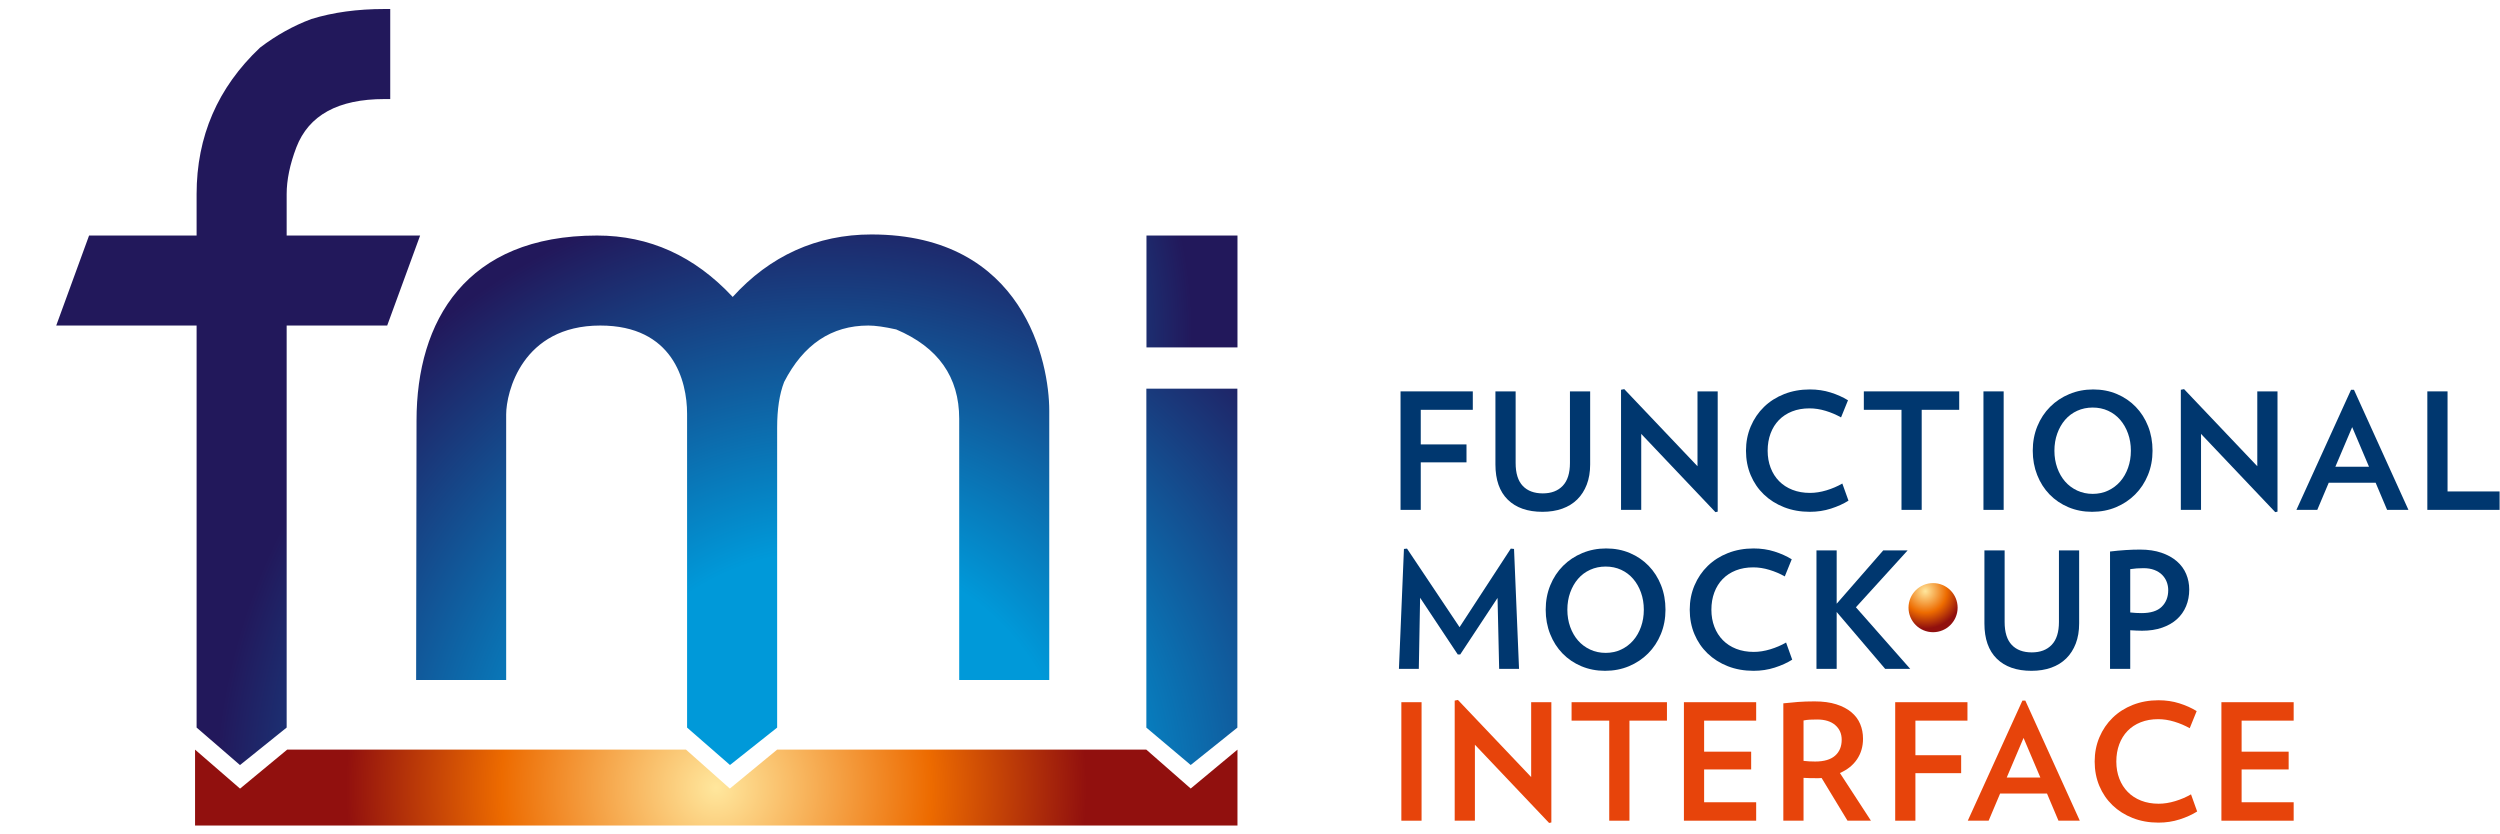
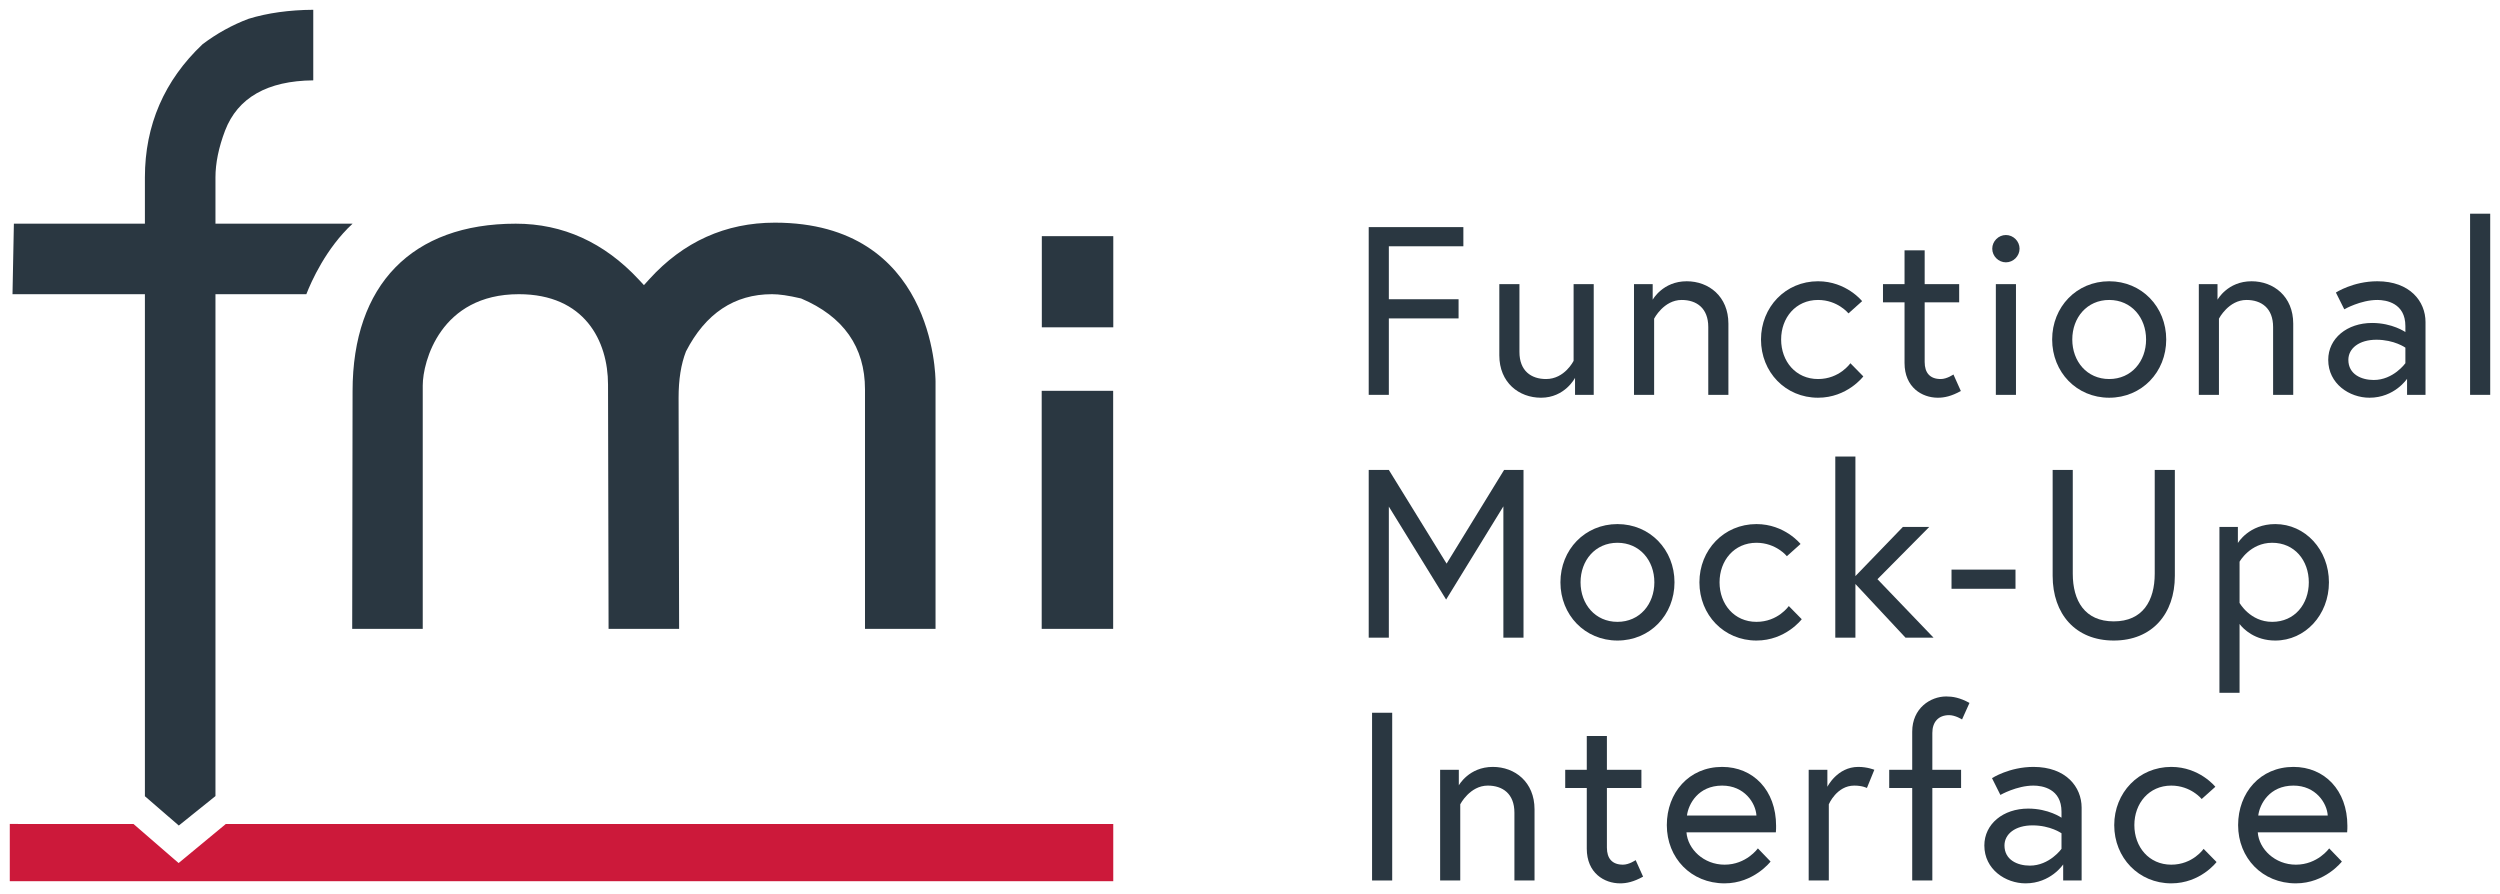
- <svg xmlns="http://www.w3.org/2000/svg" width="100%" height="100%" viewBox="0 0 1809 603" version="1.1" xml:space="preserve" style="fill-rule:evenodd;clip-rule:evenodd;stroke-linejoin:round;stroke-miterlimit:1.414;">
-   <path d="M1381,439.696c0,9.807 7.96,17.769 17.765,17.769c9.805,0 17.766,-7.962 17.766,-17.769c0,-9.807 -7.961,-17.769 -17.766,-17.769c-9.805,0 -17.765,7.962 -17.765,17.769Z" style="fill:url(#_Radial1);" />
-   <path d="M1028.06,296.543l0,25.032l33.097,0l0,12.981l-33.097,0l0,34.39l-14.628,0l0,-85.743l52.287,0l0,13.34l-37.659,0Z" style="fill:#00376f;fill-rule:nonzero;" />
-   <path d="M1150.64,336.079c0,5.459 -0.822,10.312 -2.453,14.562c-1.647,4.254 -3.947,7.838 -6.903,10.763c-2.969,2.919 -6.572,5.144 -10.822,6.666c-4.25,1.518 -9.028,2.281 -14.328,2.281c-10.757,0 -19.129,-2.928 -25.085,-8.772c-5.972,-5.85 -8.959,-14.35 -8.959,-25.5l0,-52.875l14.625,0l0,51.822c0,7.409 1.715,12.928 5.144,16.553c3.434,3.625 8.268,5.437 14.509,5.437c6.162,0 10.972,-1.834 14.444,-5.5c3.475,-3.662 5.203,-9.162 5.203,-16.49l0,-51.822l14.625,0l0,52.875Z" style="fill:#00376f;fill-rule:nonzero;" />
-   <path d="M1241.29,370.585l-53.693,-56.612l0,54.975l-14.616,0l0,-86.91l2.337,-0.468l52.988,55.793l0,-54.159l14.622,0l0,87.031l-1.638,0.35Z" style="fill:#00376f;fill-rule:nonzero;" />
-   <path d="M1337.56,362.281c-3.587,2.263 -7.8,4.172 -12.631,5.729c-4.838,1.562 -9.947,2.34 -15.325,2.34c-6.781,0 -13.003,-1.112 -18.656,-3.331c-5.654,-2.222 -10.529,-5.303 -14.625,-9.241c-4.091,-3.937 -7.275,-8.597 -9.532,-13.978c-2.259,-5.384 -3.393,-11.272 -3.393,-17.662c0,-6.316 1.15,-12.188 3.45,-17.603c2.3,-5.425 5.5,-10.122 9.596,-14.1c4.091,-3.975 8.966,-7.079 14.619,-9.297c5.66,-2.222 11.835,-3.335 18.541,-3.335c5.378,0 10.412,0.738 15.09,2.225c4.675,1.478 8.844,3.35 12.516,5.613l-5.031,12.397c-3.431,-1.944 -7.135,-3.528 -11.11,-4.735c-3.981,-1.209 -7.878,-1.812 -11.696,-1.812c-4.685,0 -8.894,0.737 -12.635,2.219c-3.744,1.484 -6.919,3.568 -9.537,6.259c-2.607,2.691 -4.619,5.925 -6.025,9.706c-1.4,3.785 -2.103,7.938 -2.103,12.463c0,4.522 0.725,8.653 2.171,12.393c1.432,3.747 3.482,6.963 6.132,9.65c2.65,2.697 5.872,4.785 9.65,6.26c3.784,1.481 8.015,2.225 12.7,2.225c3.815,0 7.79,-0.622 11.928,-1.872c4.128,-1.25 7.953,-2.888 11.456,-4.916l4.45,12.403Z" style="fill:#00376f;fill-rule:nonzero;" />
-   <path d="M1390.54,296.543l0,72.403l-14.618,0l0,-72.403l-27.253,0l0,-13.34l69.015,0l0,13.34l-27.144,0Z" style="fill:#00376f;fill-rule:nonzero;" />
-   <rect x="1435.23" y="283.205" width="14.622" height="85.744" style="fill:#00376f;" />
-   <path d="M1541.9,326.136c0,-4.447 -0.682,-8.578 -2.044,-12.4c-1.366,-3.816 -3.259,-7.137 -5.675,-9.941c-2.416,-2.812 -5.319,-4.99 -8.716,-6.553c-3.397,-1.559 -7.118,-2.337 -11.172,-2.337c-4.053,0 -7.8,0.778 -11.231,2.337c-3.425,1.563 -6.35,3.741 -8.772,6.553c-2.409,2.804 -4.303,6.125 -5.668,9.941c-1.363,3.822 -2.05,7.953 -2.05,12.4c0,4.444 0.687,8.578 2.05,12.397c1.365,3.819 3.259,7.119 5.668,9.884c2.422,2.772 5.347,4.953 8.772,6.553c3.431,1.597 7.178,2.397 11.231,2.397c4.054,0 7.775,-0.8 11.172,-2.397c3.397,-1.6 6.3,-3.781 8.716,-6.553c2.416,-2.765 4.309,-6.065 5.675,-9.884c1.362,-3.819 2.044,-7.953 2.044,-12.397m15.675,0c0,6.316 -1.107,12.181 -3.332,17.603c-2.225,5.422 -5.306,10.1 -9.246,14.038c-3.938,3.94 -8.554,7.018 -13.854,9.24c-5.306,2.219 -11.075,3.332 -17.315,3.332c-6.163,0 -11.869,-1.113 -17.141,-3.332c-5.256,-2.222 -9.8,-5.3 -13.625,-9.24c-3.819,-3.938 -6.803,-8.616 -8.944,-14.038c-2.146,-5.422 -3.215,-11.287 -3.215,-17.603c0,-6.394 1.106,-12.303 3.331,-17.725c2.225,-5.416 5.3,-10.094 9.244,-14.031c3.931,-3.941 8.578,-7.022 13.912,-9.241c5.347,-2.225 11.097,-3.337 17.253,-3.337c6.244,0 11.972,1.112 17.197,3.337c5.228,2.219 9.75,5.3 13.569,9.241c3.819,3.937 6.803,8.615 8.95,14.031c2.141,5.422 3.216,11.331 3.216,17.725" style="fill:#00376f;fill-rule:nonzero;" />
-   <path d="M1646.36,370.585l-53.693,-56.612l0,54.975l-14.619,0l0,-86.91l2.34,-0.468l52.985,55.793l0,-54.159l14.625,0l0,87.031l-1.638,0.35Z" style="fill:#00376f;fill-rule:nonzero;" />
-   <path d="M1702.04,309.059l-12.166,28.656l24.331,0l-12.165,-28.656Zm25.265,59.887l-8.303,-19.653l-33.922,0l-8.303,19.653l-15.094,0l39.535,-86.906l2.109,0l39.419,86.906l-15.441,0Z" style="fill:#00376f;fill-rule:nonzero;" />
-   <path d="M1756.42,368.946l0,-85.743l14.625,0l0,72.406l37.659,0l0,13.337l-52.284,0Z" style="fill:#00376f;fill-rule:nonzero;" />
-   <path d="M1084.79,484l-1.166,-51.35l-27.025,40.938l-1.753,0l-27.256,-41.056l-0.938,51.468l-14.387,0l3.628,-86.79l2.222,-0.238l38.019,56.85l37.075,-56.85l2.343,0.238l3.625,86.79l-14.387,0Z" style="fill:#00376f;fill-rule:nonzero;" />
-   <path d="M1189.47,441.19c0,-4.446 -0.684,-8.575 -2.047,-12.4c-1.365,-3.815 -3.256,-7.137 -5.678,-9.94c-2.412,-2.81 -5.318,-4.991 -8.706,-6.55c-3.397,-1.563 -7.122,-2.341 -11.175,-2.341c-4.059,0 -7.8,0.778 -11.228,2.341c-3.428,1.559 -6.353,3.74 -8.772,6.55c-2.419,2.803 -4.306,6.125 -5.678,9.94c-1.363,3.825 -2.047,7.954 -2.047,12.4c0,4.444 0.684,8.579 2.047,12.397c1.372,3.822 3.259,7.119 5.678,9.885c2.419,2.775 5.344,4.953 8.772,6.553c3.428,1.597 7.169,2.397 11.228,2.397c4.053,0 7.778,-0.8 11.175,-2.397c3.388,-1.6 6.294,-3.778 8.706,-6.553c2.422,-2.766 4.313,-6.063 5.678,-9.885c1.363,-3.818 2.047,-7.953 2.047,-12.397m15.675,0c0,6.316 -1.112,12.182 -3.334,17.607c-2.219,5.418 -5.309,10.097 -9.241,14.037c-3.94,3.938 -8.556,7.016 -13.856,9.241c-5.309,2.215 -11.075,3.328 -17.319,3.328c-6.159,0 -11.872,-1.113 -17.134,-3.328c-5.263,-2.225 -9.803,-5.303 -13.628,-9.241c-3.822,-3.94 -6.803,-8.619 -8.947,-14.037c-2.15,-5.425 -3.219,-11.291 -3.219,-17.607c0,-6.39 1.113,-12.303 3.338,-17.725c2.225,-5.415 5.3,-10.09 9.24,-14.031c3.935,-3.937 8.578,-7.022 13.916,-9.24c5.341,-2.222 11.1,-3.338 17.253,-3.338c6.238,0 11.972,1.116 17.2,3.338c5.219,2.218 9.744,5.303 13.559,9.24c3.825,3.941 6.807,8.616 8.95,14.031c2.15,5.422 3.222,11.335 3.222,17.725" style="fill:#00376f;fill-rule:nonzero;" />
-   <path d="M1296.85,477.335c-3.582,2.263 -7.794,4.175 -12.632,5.729c-4.831,1.562 -9.943,2.34 -15.325,2.34c-6.781,0 -13.003,-1.112 -18.656,-3.328c-5.653,-2.225 -10.525,-5.306 -14.619,-9.241c-4.09,-3.94 -7.275,-8.6 -9.537,-13.981c-2.253,-5.384 -3.388,-11.272 -3.388,-17.662c0,-6.316 1.15,-12.188 3.45,-17.603c2.3,-5.425 5.5,-10.122 9.591,-14.1c4.097,-3.975 8.969,-7.079 14.619,-9.297c5.659,-2.219 11.834,-3.335 18.54,-3.335c5.382,0 10.419,0.741 15.097,2.225c4.675,1.482 8.844,3.35 12.51,5.616l-5.032,12.394c-3.425,-1.944 -7.128,-3.528 -11.106,-4.732c-3.975,-1.212 -7.875,-1.815 -11.7,-1.815c-4.678,0 -8.887,0.74 -12.631,2.219c-3.747,1.484 -6.919,3.568 -9.535,6.262c-2.612,2.688 -4.618,5.925 -6.025,9.703c-1.4,3.785 -2.109,7.938 -2.109,12.463c0,4.525 0.725,8.653 2.172,12.393c1.437,3.747 3.487,6.963 6.137,9.65c2.654,2.697 5.866,4.785 9.65,6.263c3.785,1.478 8.016,2.222 12.694,2.222c3.819,0 7.8,-0.622 11.928,-1.872c4.128,-1.25 7.953,-2.884 11.463,-4.913l4.444,12.4Z" style="fill:#00376f;fill-rule:nonzero;" />
-   <path d="M1364.11,484l-35.09,-41.171l0,41.171l-14.622,0l0,-85.74l14.622,0l0,38.603l33.687,-38.603l17.659,0l-37.431,41.172l39.306,44.568l-18.131,0Z" style="fill:#00376f;fill-rule:nonzero;" />
-   <path d="M1504.47,451.133c0,5.46 -0.816,10.313 -2.453,14.563c-1.641,4.253 -3.938,7.837 -6.903,10.762c-2.96,2.919 -6.572,5.144 -10.822,6.666c-4.25,1.519 -9.028,2.281 -14.328,2.281c-10.757,0 -19.122,-2.928 -25.085,-8.772c-5.972,-5.85 -8.953,-14.35 -8.953,-25.5l0,-52.872l14.625,0l0,51.819c0,7.413 1.709,12.928 5.144,16.553c3.434,3.625 8.265,5.438 14.509,5.438c6.156,0 10.972,-1.835 14.444,-5.5c3.469,-3.66 5.203,-9.16 5.203,-16.491l0,-51.819l14.619,0l0,52.872Z" style="fill:#00376f;fill-rule:nonzero;" />
-   <path d="M1568.93,427.04c0,-2.113 -0.372,-4.113 -1.116,-6.029c-0.74,-1.909 -1.853,-3.603 -3.331,-5.087c-1.478,-1.478 -3.353,-2.65 -5.615,-3.513c-2.26,-0.853 -4.872,-1.284 -7.838,-1.284c-3.353,0 -6.55,0.234 -9.591,0.7l0,31.353c1.482,0.16 2.888,0.272 4.213,0.35c1.328,0.078 2.65,0.113 3.975,0.113c6.628,0 11.503,-1.538 14.625,-4.616c3.112,-3.081 4.678,-7.078 4.678,-11.987m15.203,-0.472c0,4.368 -0.759,8.384 -2.275,12.05c-1.531,3.662 -3.728,6.803 -6.612,9.415c-2.885,2.613 -6.46,4.66 -10.707,6.141c-4.253,1.481 -9.103,2.225 -14.559,2.225c-1.403,0 -2.834,-0.041 -4.275,-0.119c-1.441,-0.075 -2.866,-0.156 -4.266,-0.234l0,27.956l-14.625,0l0,-84.919c7.644,-0.937 14.894,-1.406 21.763,-1.406c5.847,0 10.994,0.759 15.434,2.281c4.45,1.516 8.172,3.588 11.175,6.2c3,2.613 5.247,5.669 6.725,9.182c1.478,3.509 2.222,7.25 2.222,11.228" style="fill:#00376f;fill-rule:nonzero;" />
-   <rect x="1014.02" y="508.111" width="14.625" height="85.744" style="fill:#e7440b;" />
-   <path d="M1120.93,595.49l-53.691,-56.612l0,54.978l-14.621,0l0,-86.909l2.34,-0.472l52.991,55.797l0,-54.16l14.612,0l0,87.028l-1.631,0.35Z" style="fill:#e7440b;fill-rule:nonzero;" />
-   <path d="M1179.07,521.449l0,72.406l-14.625,0l0,-72.406l-27.253,0l0,-13.338l69.012,0l0,13.338l-27.134,0Z" style="fill:#e7440b;fill-rule:nonzero;" />
-   <path d="M1218.48,593.855l0,-85.744l52.285,0l0,13.338l-37.66,0l0,22.459l34.035,0l0,12.866l-34.035,0l0,23.74l37.66,0l0,13.341l-52.285,0Z" style="fill:#e7440b;fill-rule:nonzero;" />
-   <path d="M1332.65,535.252c0,-4.363 -1.569,-7.897 -4.685,-10.588c-3.115,-2.687 -7.487,-4.037 -13.1,-4.037c-1.793,0 -3.512,0.043 -5.143,0.118c-1.644,0.082 -3.2,0.275 -4.685,0.585l0,29.24c1.325,0.16 2.71,0.275 4.157,0.354c1.434,0.081 2.859,0.118 4.265,0.118c6.394,0 11.191,-1.406 14.391,-4.212c3.2,-2.806 4.8,-6.666 4.8,-11.578m4.206,58.603l-18.719,-30.881c-0.784,0.078 -1.515,0.112 -2.218,0.112l-2.344,0c-1.4,0 -2.825,-0.016 -4.266,-0.053c-1.447,-0.038 -2.869,-0.1 -4.272,-0.175l0,30.997l-14.618,0l0,-84.922c3.428,-0.388 6.956,-0.722 10.581,-0.997c3.625,-0.272 7.625,-0.409 11.997,-0.409c6.078,0 11.328,0.703 15.728,2.109c4.406,1.4 8.053,3.313 10.934,5.728c2.888,2.422 5.013,5.263 6.375,8.538c1.372,3.278 2.047,6.828 2.047,10.647c0,5.615 -1.444,10.568 -4.325,14.856c-2.884,4.287 -7.022,7.603 -12.4,9.94l22.456,34.51l-16.956,0Z" style="fill:#e7440b;fill-rule:nonzero;" />
-   <path d="M1385.99,521.449l0,25.031l33.1,0l0,12.981l-33.1,0l0,34.394l-14.625,0l0,-85.744l52.288,0l0,13.338l-37.663,0Z" style="fill:#e7440b;fill-rule:nonzero;" />
-   <path d="M1464.24,533.964l-12.168,28.659l24.334,0l-12.166,-28.659Zm25.266,59.891l-8.303,-19.654l-33.922,0l-8.303,19.654l-15.094,0l39.531,-86.91l2.11,0l39.419,86.91l-15.438,0Z" style="fill:#e7440b;fill-rule:nonzero;" />
-   <path d="M1589.86,587.187c-3.581,2.265 -7.794,4.175 -12.631,5.731c-4.831,1.559 -9.944,2.337 -15.325,2.337c-6.781,0 -13.003,-1.109 -18.656,-3.328c-5.654,-2.225 -10.525,-5.306 -14.619,-9.24c-4.091,-3.938 -7.275,-8.6 -9.538,-13.985c-2.253,-5.381 -3.387,-11.268 -3.387,-17.659c0,-6.316 1.15,-12.188 3.45,-17.603c2.3,-5.425 5.5,-10.122 9.587,-14.1c4.1,-3.975 8.972,-7.078 14.628,-9.3c5.654,-2.216 11.829,-3.331 18.535,-3.331c5.381,0 10.419,0.74 15.094,2.225c4.678,1.481 8.846,3.353 12.512,5.615l-5.031,12.394c-3.425,-1.944 -7.131,-3.525 -11.106,-4.731c-3.979,-1.213 -7.875,-1.819 -11.7,-1.819c-4.679,0 -8.888,0.744 -12.632,2.225c-3.747,1.481 -6.922,3.569 -9.534,6.259c-2.613,2.688 -4.619,5.925 -6.025,9.703c-1.4,3.788 -2.109,7.938 -2.109,12.463c0,4.525 0.725,8.653 2.171,12.394c1.438,3.75 3.488,6.962 6.138,9.653c2.65,2.697 5.866,4.781 9.65,6.259c3.784,1.481 8.016,2.225 12.694,2.225c3.815,0 7.797,-0.625 11.928,-1.875c4.128,-1.247 7.953,-2.884 11.462,-4.912l4.444,12.4Z" style="fill:#e7440b;fill-rule:nonzero;" />
-   <path d="M1607.41,593.855l0,-85.744l52.284,0l0,13.338l-37.663,0l0,22.459l34.038,0l0,12.866l-34.038,0l0,23.74l37.663,0l0,13.341l-52.284,0Z" style="fill:#e7440b;fill-rule:nonzero;" />
-   <path d="M861.594,570.577l-32.122,-28.144l-267.143,0l-34.213,28.178l-31.725,-28.178l-288.6,0l-34.09,28.213l-32.56,-28.213l0,54.932l754.291,0l0,-54.932l-33.838,28.144Z" style="fill:url(#_Radial2);fill-rule:nonzero;" />
-   <path d="M278.201,6.518c-19.585,0 -37.207,2.406 -52.888,7.25c-13.044,4.868 -25.444,11.765 -37.169,20.7c-30.606,28.909 -45.884,64.25 -45.884,106.018l0,29.944l-77.803,0l-23.772,65.131l101.575,0l0,290.897l31.397,27.147l33.769,-27.147l0,-290.897l72.746,0l23.829,-65.131l-96.575,0l0,-29.944c0,-10.237 2.334,-21.556 7.006,-33.843c8.95,-23.307 30.206,-34.96 63.769,-34.96l4.175,0l0,-65.165l-4.175,0Z" style="fill:url(#_Radial3);fill-rule:nonzero;" />
-   <path d="M530.176,214.865c-27.604,-29.638 -60.307,-44.435 -98.166,-44.435c-94.863,0 -130.609,61.806 -130.609,133.91l-0.294,187.69l65.156,0l0,-192.115c0,-15.96 11.509,-64.354 68.106,-64.354c52.516,0 62.803,39.922 62.803,63.797l0,227.128l31.044,27.072l34.125,-27.072l0,-217.075c0,-13.231 1.663,-24.234 5.047,-32.99c13.978,-27.225 34.3,-40.86 60.975,-40.86c5.019,0 11.738,0.957 20.134,2.819c30.375,12.875 45.582,34.413 45.582,64.603l0,189.047l65.165,0l0,-194.9c0,-34.497 -17.997,-127.478 -128.709,-127.478c-39.55,0 -73.506,15.575 -100.359,45.213Z" style="fill:url(#_Radial4);fill-rule:nonzero;" />
-   <path d="M829.501,281.246l0,245.265l32.093,27.047l33.769,-27.047l0,-245.265l-65.862,0Z" style="fill:url(#_Radial5);fill-rule:nonzero;" />
-   <rect x="829.585" y="170.43" width="65.856" height="80.956" style="fill:url(#_Radial6);" />
-   <defs>
-     <radialGradient id="_Radial1" cx="0" cy="0" r="1" gradientUnits="userSpaceOnUse" gradientTransform="matrix(26.9937,0,0,26.9937,1393.11,427.781)">
-       <stop offset="0" style="stop-color:#ffe79d;stop-opacity:1" />
-       <stop offset="0.58" style="stop-color:#ed6b00;stop-opacity:1" />
-       <stop offset="1" style="stop-color:#91100e;stop-opacity:1" />
-     </radialGradient>
-     <radialGradient id="_Radial2" cx="0" cy="0" r="1" gradientUnits="userSpaceOnUse" gradientTransform="matrix(267.39,0,0,267.176,518.289,569.898)">
-       <stop offset="0" style="stop-color:#ffe79d;stop-opacity:1" />
-       <stop offset="0.58" style="stop-color:#ed6b00;stop-opacity:1" />
-       <stop offset="1" style="stop-color:#91100e;stop-opacity:1" />
-     </radialGradient>
-     <radialGradient id="_Radial3" cx="0" cy="0" r="1" gradientUnits="userSpaceOnUse" gradientTransform="matrix(-104.657,-430.261,430.261,-104.657,598.688,582.319)">
-       <stop offset="0" style="stop-color:#0099d9;stop-opacity:1" />
-       <stop offset="0.4" style="stop-color:#0099d9;stop-opacity:1" />
-       <stop offset="1" style="stop-color:#22185b;stop-opacity:1" />
-     </radialGradient>
-     <radialGradient id="_Radial4" cx="0" cy="0" r="1" gradientUnits="userSpaceOnUse" gradientTransform="matrix(-104.607,-430.054,430.054,-104.607,598.691,575.971)">
-       <stop offset="0" style="stop-color:#0099d9;stop-opacity:1" />
-       <stop offset="0.4" style="stop-color:#0099d9;stop-opacity:1" />
-       <stop offset="1" style="stop-color:#22185b;stop-opacity:1" />
-     </radialGradient>
-     <radialGradient id="_Radial5" cx="0" cy="0" r="1" gradientUnits="userSpaceOnUse" gradientTransform="matrix(-104.647,-430.22,430.22,-104.647,598.677,574.174)">
-       <stop offset="0" style="stop-color:#0099d9;stop-opacity:1" />
-       <stop offset="0.4" style="stop-color:#0099d9;stop-opacity:1" />
-       <stop offset="1" style="stop-color:#22185b;stop-opacity:1" />
-     </radialGradient>
-     <radialGradient id="_Radial6" cx="0" cy="0" r="1" gradientUnits="userSpaceOnUse" gradientTransform="matrix(0,-335.801,335.801,0,527.13,243.516)">
-       <stop offset="0" style="stop-color:#0099d9;stop-opacity:1" />
-       <stop offset="0.4" style="stop-color:#0099d9;stop-opacity:1" />
-       <stop offset="1" style="stop-color:#22185b;stop-opacity:1" />
-     </radialGradient>
-   </defs>
+ <svg xmlns="http://www.w3.org/2000/svg" viewBox="0 0 510.911 182.527" height="182.527" width="510.911" xml:space="preserve" id="svg94" version="1.1">
+   <defs id="defs98" />
+   <g transform="matrix(1.333333,0,0,-1.333333,2,180.5267)" id="g102">
+     <g transform="scale(0.1)" id="g104">
+       <path id="path106" style="fill:#cc193a;fill-opacity:1;fill-rule:nonzero;stroke:none" d="M 0,3.352 V 91.031 l 189.609,-0.043 69.133,-59.867 72.348,59.867 H 1691.33 V 3.352 H 0" />
+       <path id="path108" style="fill:#2a3741;fill-opacity:1;fill-rule:nonzero;stroke:none" d="m 1310.81,390.066 v 367.012 c 0,64.961 -32.94,111.863 -97.94,139.414 -19.78,4.629 -33.75,6.543 -44.61,6.543 -57.58,0 -101.92,-29.496 -131.84,-87.73 -7.69,-19.703 -11.32,-43.27 -11.32,-71.082 l 0.8,-354.157 H 917.781 l -0.84,374.317 c 0,67.031 -35.886,138.652 -136.699,138.652 -120.242,0 -147.293,-103.57 -147.293,-139.84 V 390.066 H 524.828 l 0.574,364.297 c 0,163.168 91.168,256.747 250.133,256.747 72.16,0 135.477,-28.731 188.235,-85.352 l 8.226,-8.836 8.109,8.949 c 52.225,57.586 116.995,86.809 192.515,86.809 243.52,0 246.31,-233.946 246.31,-243.899 V 390.066 h -108.12" />
+       <path id="path110" style="fill:#2a3741;fill-opacity:1;fill-rule:nonzero;stroke:none" d="m 1581.64,390.066 v 364.868 h 109.54 V 390.066 h -109.54" />
+       <path id="path112" style="fill:#2a3741;fill-opacity:1;fill-rule:nonzero;stroke:none" d="m 1581.83,852.262 v 139.722 h 109.54 V 852.262 h -109.54" />
+       <path id="path114" style="fill:#2a3741;fill-opacity:1;fill-rule:nonzero;stroke:none" d="M 207.094,133.539 V 903.035 H 4.168 L 6.273,1011.11 H 207.094 v 70.97 c 0,80 29.726,148.63 88.301,204 21.5,16.3 45.566,29.69 70.625,39.06 28.769,8.88 62.324,13.58 99.125,13.81 v -108.16 c -70.317,-0.65 -115.766,-26.55 -135.165,-77.01 -9.796,-25.79 -14.734,-49.89 -14.734,-71.7 v -70.97 H 525.402 C 484.617,973.352 462.012,922.238 454.551,903.035 H 315.246 V 133.77 L 259.047,88.621 207.094,133.539" />
+       <path id="path116" style="fill:#2a3741;fill-opacity:1;fill-rule:nonzero;stroke:none" d="M 2113.72,895.297 H 2220.6 V 865.91 H 2113.72 V 748.754 h -30.85 v 257.096 h 145.08 v -29.381 h -114.23 v -81.172" />
+       <path id="path118" style="fill:#2a3741;fill-opacity:1;fill-rule:nonzero;stroke:none" d="m 2283.05,809.359 v 109.075 h 30.85 V 814.496 c 0,-29.016 18,-41.504 40.77,-41.504 28.64,0 42.24,27.918 42.24,27.918 v 117.524 h 30.85 v -169.68 h -28.65 v 26.074 c 0,0 -15.42,-30.48 -52.15,-30.48 -33.79,0 -63.91,23.136 -63.91,65.011" />
+       <path id="path120" style="fill:#2a3741;fill-opacity:1;fill-rule:nonzero;stroke:none" d="M 2634.18,857.836 V 748.754 h -30.85 v 103.934 c 0,29.023 -17.99,41.507 -40.77,41.507 -27.54,0 -42.23,-28.644 -42.23,-28.644 V 748.754 h -30.85 v 169.68 h 28.65 v -23.871 c 0,0 15.42,28.281 52.15,28.281 33.79,0 63.9,-23.137 63.9,-65.008" />
+       <path id="path122" style="fill:#2a3741;fill-opacity:1;fill-rule:nonzero;stroke:none" d="m 2840.98,777.035 c 0,0 -24.61,-32.687 -69.41,-32.687 -49.96,0 -87.43,39.297 -87.43,89.25 0,49.578 37.47,89.246 87.43,89.246 43.33,0 67.57,-30.489 67.57,-30.489 l -20.93,-18.73 c 0,0 -16.53,20.57 -46.64,20.57 -34.16,0 -56.57,-27.179 -56.57,-60.597 0,-33.43 22.41,-60.606 56.57,-60.606 33.04,0 49.58,24.238 49.58,24.238 l 19.83,-20.195" />
+       <path id="path124" style="fill:#2a3741;fill-opacity:1;fill-rule:nonzero;stroke:none" d="m 2871.11,918.434 h 33.04 v 51.789 h 30.86 v -51.789 h 52.88 V 890.52 h -52.88 v -91.454 c 0,-16.523 8.08,-26.074 24.6,-26.074 9.55,0 19.48,6.981 19.48,6.981 l 11.38,-25.34 c -14.69,-8.086 -25.34,-10.285 -35.26,-10.285 -24.24,0 -51.06,15.793 -51.06,53.254 v 92.918 h -33.04 v 27.914" />
+       <path id="path126" style="fill:#2a3741;fill-opacity:1;fill-rule:nonzero;stroke:none" d="m 3044.1,918.434 h 30.85 v -169.68 h -30.85 z m 15.43,75.293 c 11.38,0 20.92,-9.551 20.92,-20.934 0,-11.383 -9.54,-20.934 -20.92,-20.934 -11.39,0 -20.94,9.551 -20.94,20.934 0,11.383 9.55,20.934 20.94,20.934" />
+       <path id="path128" style="fill:#2a3741;fill-opacity:1;fill-rule:nonzero;stroke:none" d="m 3274.38,833.598 c 0,33.418 -22.4,60.597 -56.55,60.597 -34.16,0 -56.57,-27.179 -56.57,-60.597 0,-33.43 22.41,-60.606 56.57,-60.606 34.15,0 56.55,27.176 56.55,60.606 z m 30.86,0 c 0,-49.953 -37.47,-89.25 -87.41,-89.25 -49.96,0 -87.42,39.297 -87.42,89.25 0,49.949 37.46,89.246 87.42,89.246 49.94,0 87.41,-39.297 87.41,-89.246" />
+       <path id="path130" style="fill:#2a3741;fill-opacity:1;fill-rule:nonzero;stroke:none" d="M 3499.91,857.836 V 748.754 h -30.85 v 103.934 c 0,29.023 -18,41.507 -40.78,41.507 -27.53,0 -42.23,-28.644 -42.23,-28.644 V 748.754 h -30.85 v 169.68 h 28.65 v -23.871 c 0,0 15.42,28.281 52.15,28.281 33.79,0 63.91,-23.137 63.91,-65.008" />
+       <path id="path132" style="fill:#2a3741;fill-opacity:1;fill-rule:nonzero;stroke:none" d="m 3671.81,797.23 v 23.875 c 0,0 -16.89,12.122 -44.44,12.122 -26.45,0 -42.97,-13.223 -42.97,-30.852 0,-22.039 19.83,-30.848 38.92,-30.848 30.12,0 48.49,25.703 48.49,25.703 z m 30.85,63.172 V 748.754 h -28.28 v 24.609 c 0,0 -19.1,-29.015 -57.67,-29.015 -30.48,0 -63.16,21.3 -63.16,58.027 0,33.059 29.01,56.563 67.21,56.563 31.22,0 51.05,-13.954 51.05,-13.954 v 9.18 c 0,35.254 -29.38,40.031 -42.97,40.031 -25.71,0 -50.69,-14.32 -50.69,-14.32 l -12.85,25.703 c 0,0 26.44,17.266 63.54,17.266 49.94,0 73.82,-30.848 73.82,-62.442" />
+       <path id="path134" style="fill:#2a3741;fill-opacity:1;fill-rule:nonzero;stroke:none" d="m 3770.98,1026.41 h 30.85 V 748.754 h -30.85 v 277.656" />
+       <path id="path136" style="fill:#2a3741;fill-opacity:1;fill-rule:nonzero;stroke:none" d="m 2113.72,633.676 88.52,-143.61 88.14,143.61 h 29.76 V 376.582 h -30.86 v 201.266 l -87.77,-142.871 -87.79,142.5 V 376.582 h -30.85 v 257.094 h 30.85" />
+       <path id="path138" style="fill:#2a3741;fill-opacity:1;fill-rule:nonzero;stroke:none" d="m 2520.69,461.422 c 0,33.418 -22.41,60.598 -56.56,60.598 -34.16,0 -56.56,-27.18 -56.56,-60.598 0,-33.426 22.4,-60.606 56.56,-60.606 34.15,0 56.56,27.18 56.56,60.606 z m 30.86,0 c 0,-49.949 -37.47,-89.246 -87.42,-89.246 -49.95,0 -87.41,39.297 -87.41,89.246 0,49.953 37.46,89.25 87.41,89.25 49.95,0 87.42,-39.297 87.42,-89.25" />
+       <path id="path140" style="fill:#2a3741;fill-opacity:1;fill-rule:nonzero;stroke:none" d="m 2746.59,404.859 c 0,0 -24.61,-32.683 -69.42,-32.683 -49.95,0 -87.42,39.297 -87.42,89.246 0,49.582 37.47,89.25 87.42,89.25 43.33,0 67.58,-30.488 67.58,-30.488 l -20.94,-18.731 c 0,0 -16.52,20.567 -46.64,20.567 -34.16,0 -56.56,-27.18 -56.56,-60.598 0,-33.426 22.4,-60.606 56.56,-60.606 33.05,0 49.58,24.239 49.58,24.239 l 19.84,-20.196" />
+       <path id="path142" style="fill:#2a3741;fill-opacity:1;fill-rule:nonzero;stroke:none" d="m 2828.86,458.855 v -82.273 h -30.85 v 277.66 h 30.85 V 470.973 l 72.73,75.293 h 40.4 l -79.34,-80.067 85.95,-89.617 h -42.97 l -76.77,82.273" />
+       <path id="path144" style="fill:#2a3741;fill-opacity:1;fill-rule:nonzero;stroke:none" d="m 2976.16,480.887 h 98.06 v -29.383 h -98.06 v 29.383" />
+       <path id="path146" style="fill:#2a3741;fill-opacity:1;fill-rule:nonzero;stroke:none" d="m 3287.62,633.676 h 30.85 v -162.34 c 0,-58.398 -34.89,-99.16 -93.66,-99.16 -58.76,0 -93.65,40.762 -93.65,99.16 v 162.34 h 30.85 c 0,0 0,-74.196 0,-159.031 0,-41.504 18.36,-73.094 62.8,-73.094 44.44,0 62.81,31.59 62.81,73.094 0,84.835 0,159.031 0,159.031" />
+       <path id="path148" style="fill:#2a3741;fill-opacity:1;fill-rule:nonzero;stroke:none" d="m 3417.65,429.832 c 0,0 16.16,-29.016 49.95,-29.016 34.52,0 56.19,27.18 56.19,60.606 0,33.418 -21.67,60.598 -56.19,60.598 -33.79,0 -49.95,-29.016 -49.95,-29.016 z m -2.57,116.434 v -24.61 c 0,0 16.9,29.016 57.3,29.016 45.9,0 82.26,-39.297 82.26,-89.25 0,-49.949 -36.36,-89.246 -82.26,-89.246 -31.22,0 -48.85,17.625 -54.73,25.34 V 292.109 h -30.85 v 254.157 h 28.28" />
+       <path id="path150" style="fill:#2a3741;fill-opacity:1;fill-rule:nonzero;stroke:none" d="m 2088.01,261.5 h 30.86 V 4.398 h -30.86 V 261.5" />
+       <path id="path152" style="fill:#2a3741;fill-opacity:1;fill-rule:nonzero;stroke:none" d="M 2337.03,113.48 V 4.398 h -30.84 V 108.34 c 0,29.019 -18,41.5 -40.78,41.5 -27.54,0 -42.23,-28.641 -42.23,-28.641 V 4.398 h -30.85 V 174.09 h 28.65 v -23.879 c 0,0 15.42,28.277 52.15,28.277 33.79,0 63.9,-23.136 63.9,-65.008" />
+       <path id="path154" style="fill:#2a3741;fill-opacity:1;fill-rule:nonzero;stroke:none" d="m 2384.06,174.09 h 33.04 v 51.781 h 30.86 V 174.09 h 52.88 v -27.918 h -52.88 V 54.711 c 0,-16.52 8.08,-26.07 24.6,-26.07 9.55,0 19.47,6.981 19.47,6.981 l 11.39,-25.34 C 2488.72,2.191 2478.08,0 2468.16,0 2443.92,0 2417.1,15.789 2417.1,53.25 v 92.922 h -33.04 v 27.918" />
+       <path id="path156" style="fill:#2a3741;fill-opacity:1;fill-rule:nonzero;stroke:none" d="m 2677.15,103.93 c -1.09,19.101 -18.36,45.91 -52.52,45.91 -36.73,0 -51.78,-28.281 -53.98,-45.91 z m 30.12,-15.789 c 0,-3.309 0,-5.879 -0.36,-9.922 h -137 c 1.84,-25.699 26.44,-49.578 58.39,-49.578 33.43,0 51.06,24.98 51.06,24.98 l 19.46,-20.199 c 0,0 -25.7,-33.422 -70.52,-33.422 -51.41,0 -88.51,38.922 -88.51,89.25 0,49.582 33.8,89.238 84.84,89.238 47.39,0 82.64,-35.617 82.64,-90.347" />
+       <path id="path158" style="fill:#2a3741;fill-opacity:1;fill-rule:nonzero;stroke:none" d="m 2857.86,174.09 -11.38,-27.918 c 0,0 -6.61,3.668 -19.46,3.668 -26.82,0 -38.94,-28.641 -38.94,-28.641 V 4.398 h -30.85 V 174.09 h 28.65 v -26.078 c 0,0 15.06,30.476 47.38,30.476 13.95,0 24.6,-4.398 24.6,-4.398" />
+       <path id="path160" style="fill:#2a3741;fill-opacity:1;fill-rule:nonzero;stroke:none" d="m 2880.65,174.09 h 35.26 v 58.39 c 0,35.989 27.91,53.989 52.15,53.989 9.92,0 20.94,-1.828 35.63,-9.91 l -11.39,-25.34 c 0,0 -10.28,6.601 -19.83,6.601 -16.53,0 -25.71,-10.64 -25.71,-27.179 V 174.09 h 44.07 v -27.918 h -44.07 V 4.398 h -30.85 V 146.172 h -35.26 v 27.918" />
+       <path id="path162" style="fill:#2a3741;fill-opacity:1;fill-rule:nonzero;stroke:none" d="m 3144.73,52.879 v 23.883 c 0,0 -16.89,12.109 -44.44,12.109 -26.45,0 -42.97,-13.223 -42.97,-30.84 0,-22.051 19.83,-30.852 38.92,-30.852 30.12,0 48.49,25.699 48.49,25.699 z m 30.85,63.172 V 4.398 H 3147.3 V 29.012 c 0,0 -19.1,-29.012 -57.67,-29.012 -30.48,0 -63.16,21.301 -63.16,58.031 0,33.051 29.01,56.559 67.21,56.559 31.22,0 51.05,-13.961 51.05,-13.961 v 9.18 c 0,35.261 -29.38,40.031 -42.97,40.031 -25.71,0 -50.69,-14.309 -50.69,-14.309 l -12.85,25.699 c 0,0 26.44,17.258 63.54,17.258 49.94,0 73.82,-30.847 73.82,-62.437" />
+       <path id="path164" style="fill:#2a3741;fill-opacity:1;fill-rule:nonzero;stroke:none" d="m 3382.38,32.68 c 0,0 -24.61,-32.68 -69.42,-32.68 -49.95,0 -87.41,39.289 -87.41,89.25 0,49.582 37.46,89.238 87.41,89.238 43.33,0 67.58,-30.476 67.58,-30.476 l -20.94,-18.731 c 0,0 -16.53,20.559 -46.64,20.559 -34.16,0 -56.56,-27.18 -56.56,-60.59 0,-33.43 22.4,-60.609 56.56,-60.609 33.05,0 49.58,24.238 49.58,24.238 l 19.84,-20.199" />
+       <path id="path166" style="fill:#2a3741;fill-opacity:1;fill-rule:nonzero;stroke:none" d="m 3552.8,103.93 c -1.1,19.101 -18.36,45.91 -52.52,45.91 -36.73,0 -51.79,-28.281 -53.99,-45.91 z m 30.11,-15.789 c 0,-3.309 0,-5.879 -0.36,-9.922 h -137 c 1.85,-25.699 26.45,-49.578 58.4,-49.578 33.43,0 51.05,24.98 51.05,24.98 l 19.47,-20.199 c 0,0 -25.71,-33.422 -70.52,-33.422 -51.42,0 -88.52,38.922 -88.52,89.25 0,49.582 33.8,89.238 84.85,89.238 47.38,0 82.63,-35.617 82.63,-90.347" />
+     </g>
+   </g>
</svg>
